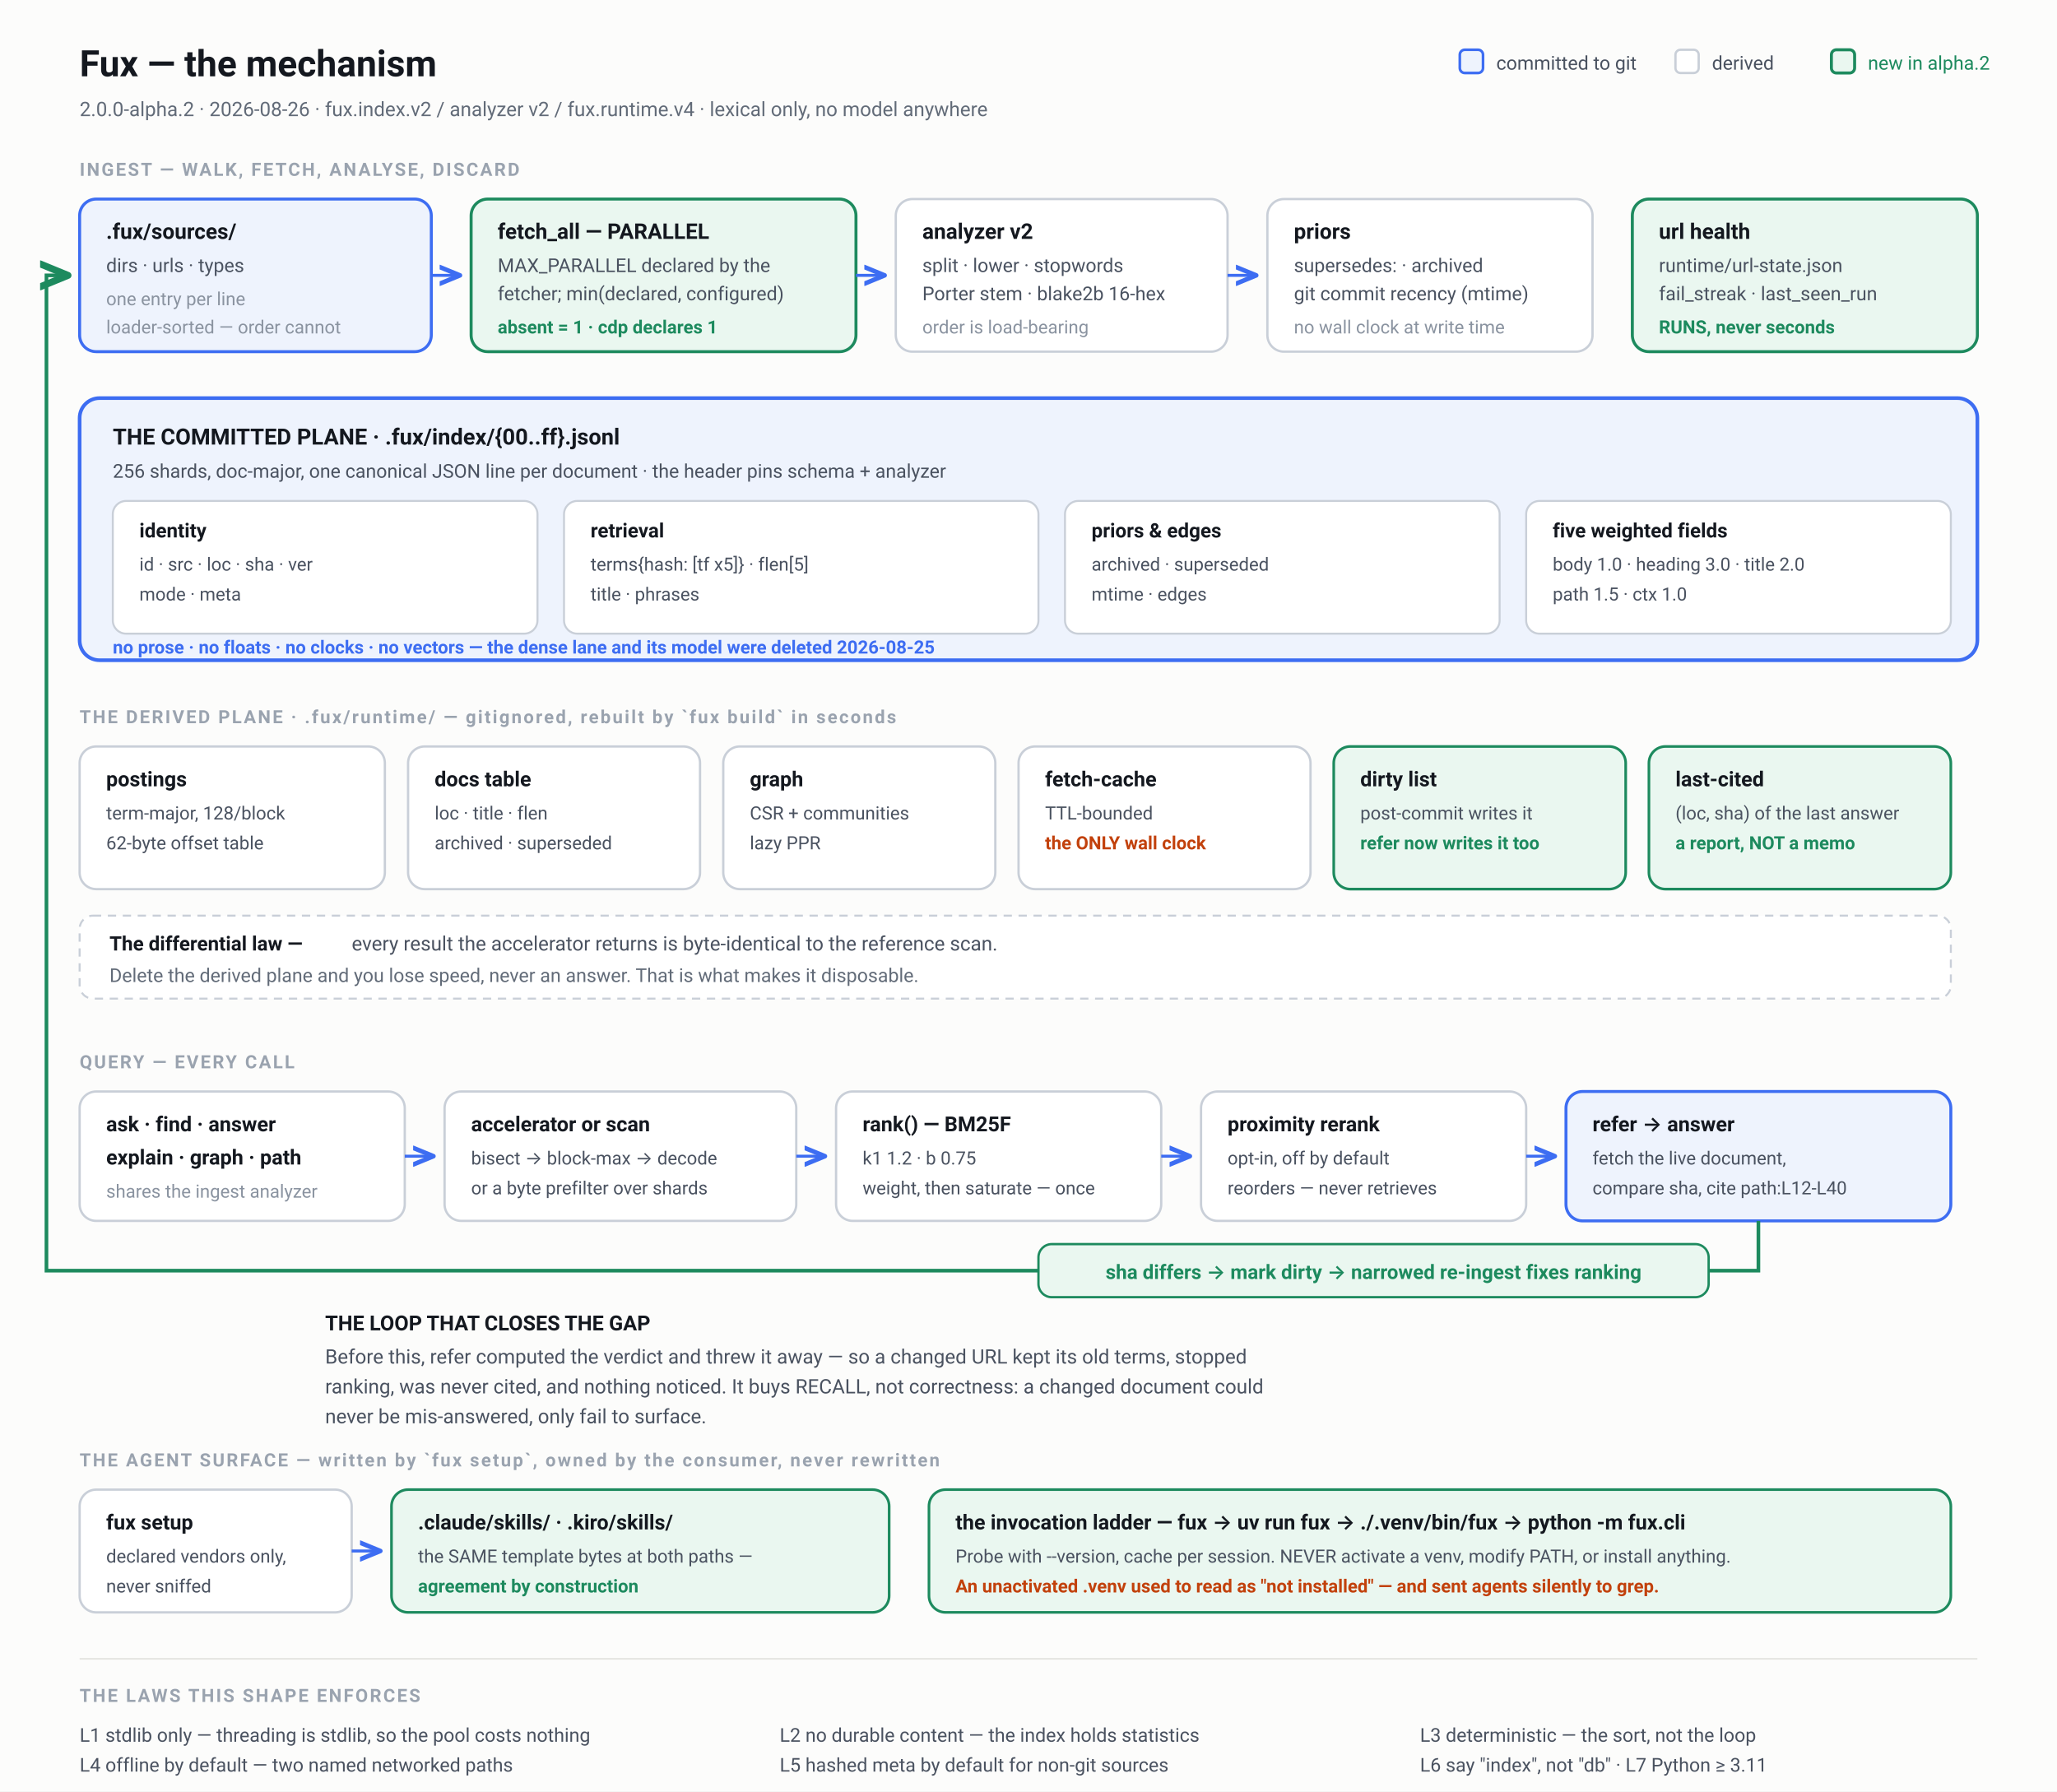
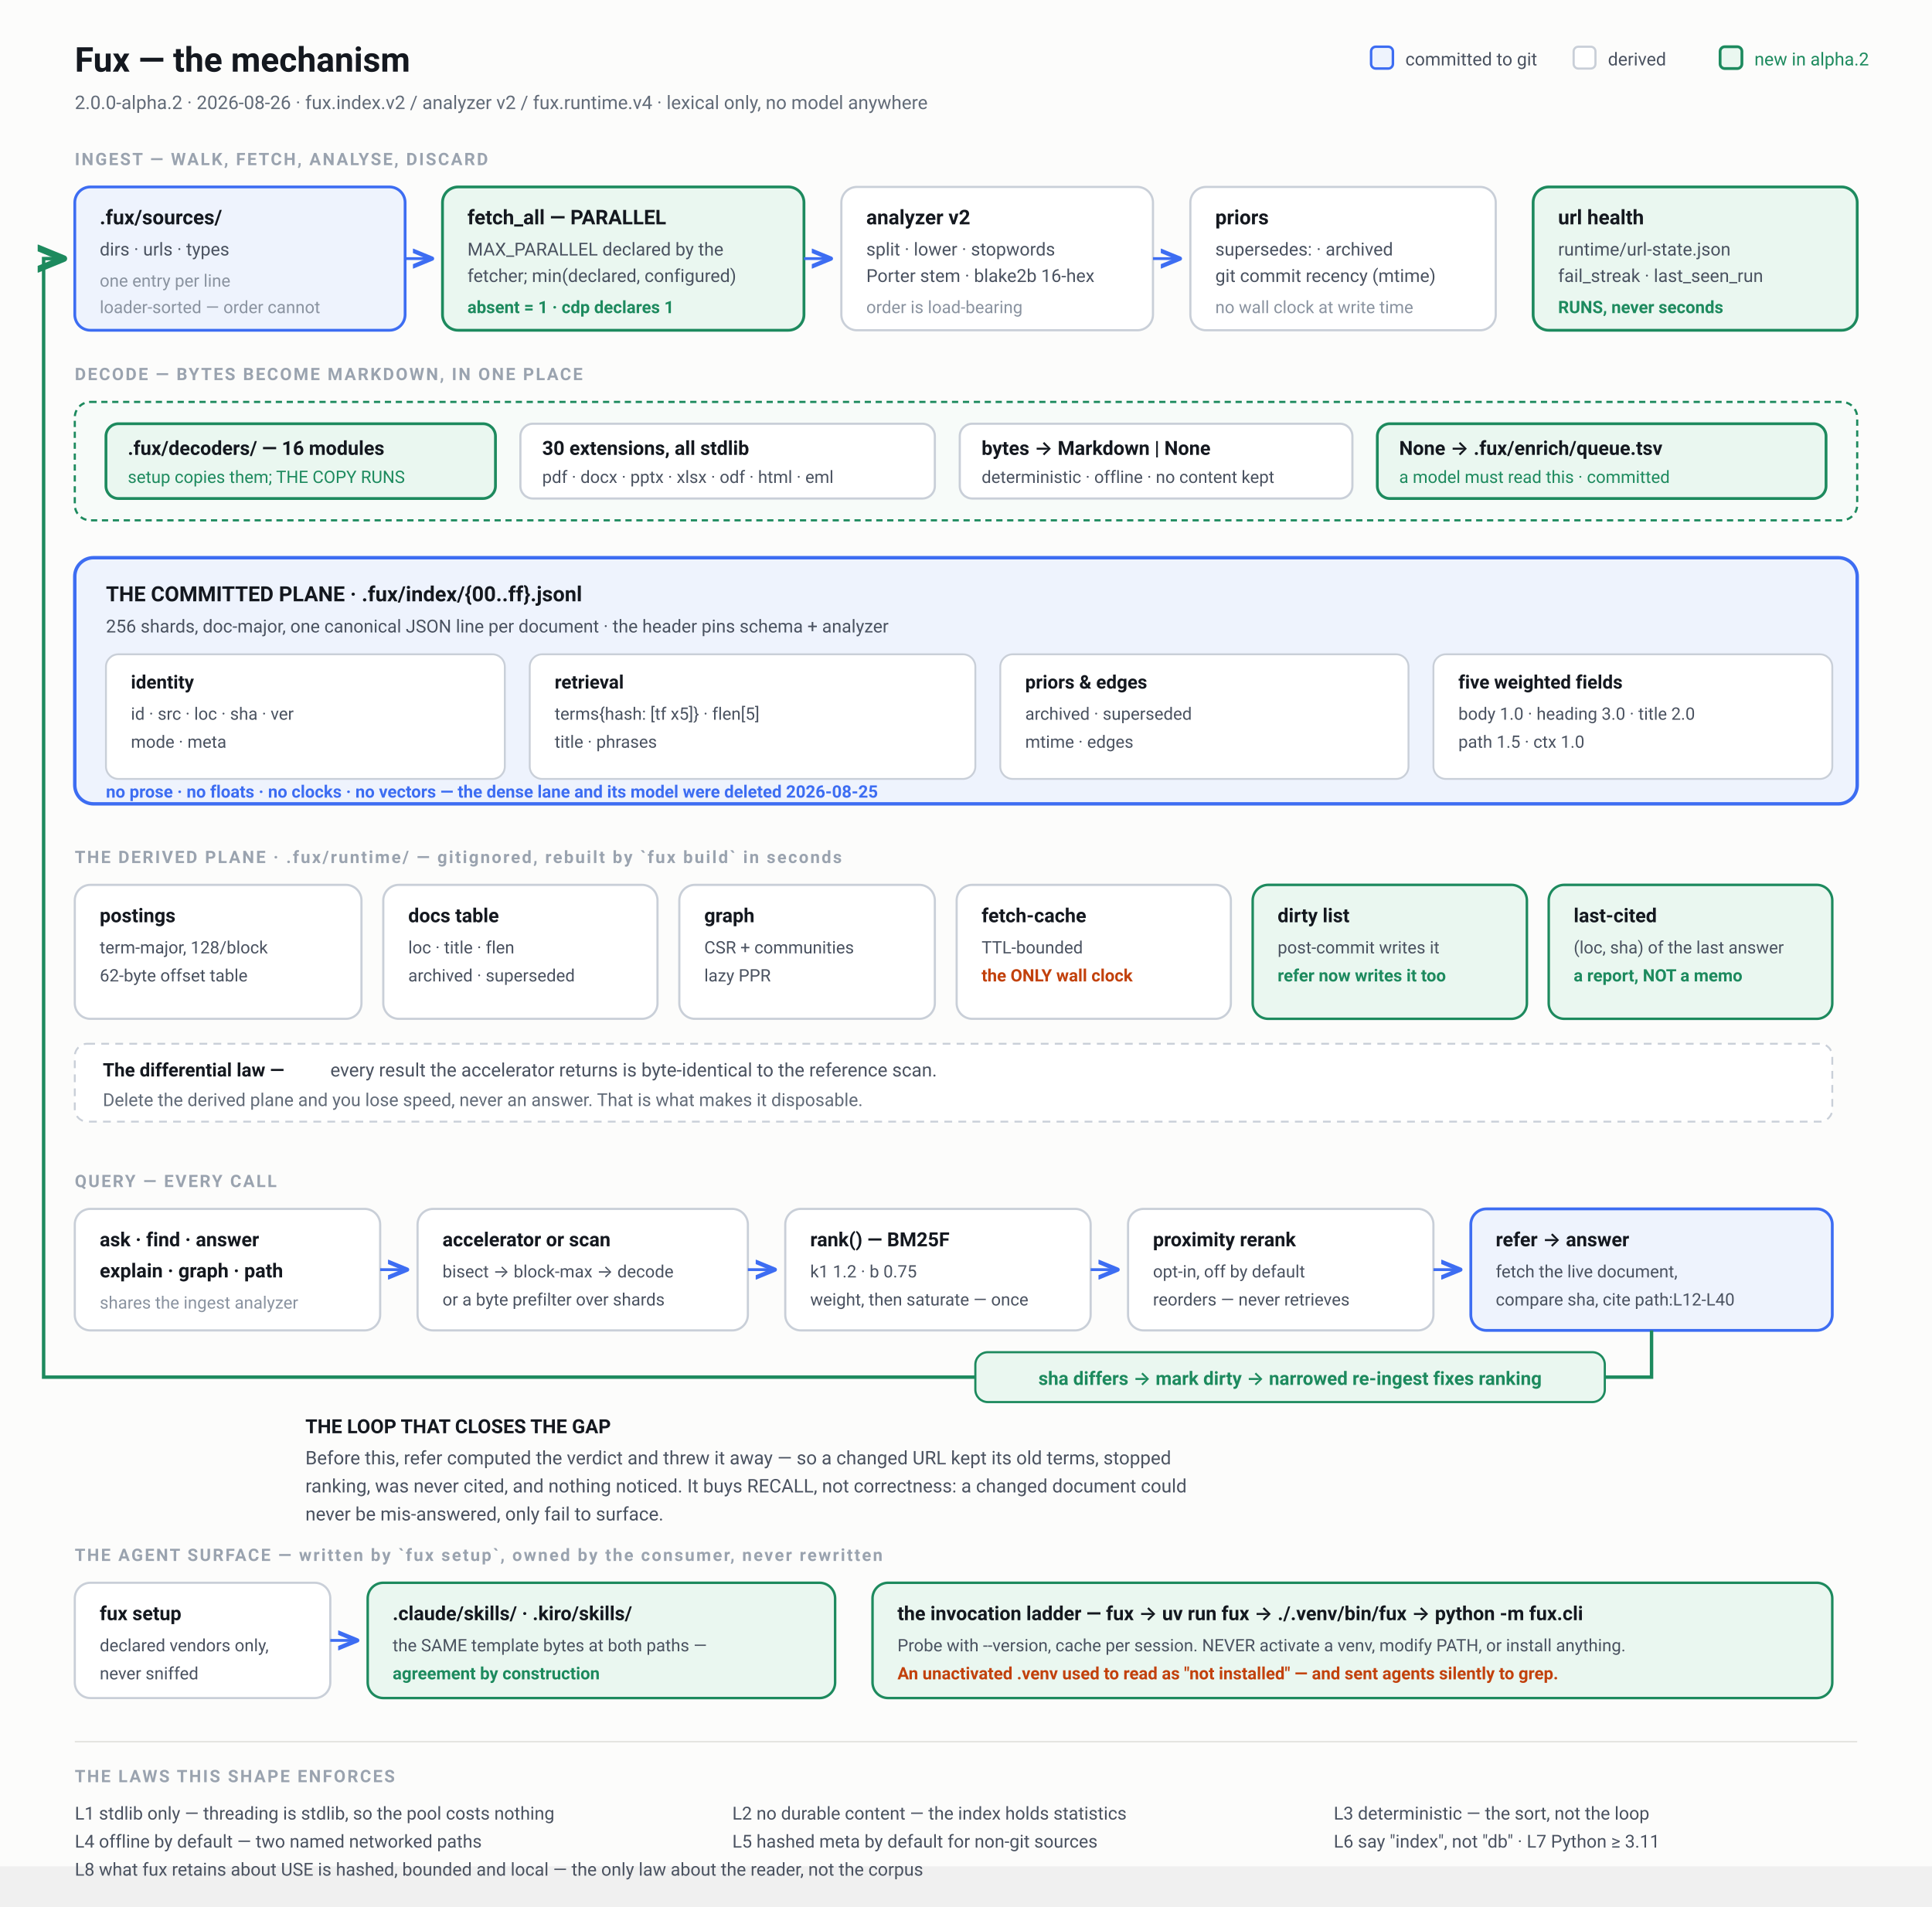
- <svg xmlns="http://www.w3.org/2000/svg" viewBox="0 0 1240 1080" font-family="system-ui, -apple-system, 'Segoe UI', Roboto, sans-serif">
+ <svg xmlns="http://www.w3.org/2000/svg" viewBox="0 0 1240 1224" font-family="system-ui, -apple-system, 'Segoe UI', Roboto, sans-serif">
  <defs>
    <marker id="a" viewBox="0 0 10 10" refX="9" refY="5" markerWidth="8" markerHeight="8" orient="auto-start-reverse">
      <path d="M 0 1.5 L 8.5 5 L 0 8.5" fill="none" stroke="#3d6df2" stroke-width="1.9" stroke-linecap="round" stroke-linejoin="round" />
    </marker>
    <marker id="g" viewBox="0 0 10 10" refX="9" refY="5" markerWidth="9" markerHeight="9" orient="auto-start-reverse">
      <path d="M 0 1.5 L 8.5 5 L 0 8.5" fill="none" stroke="#1d8a5e" stroke-width="2.1" stroke-linecap="round" stroke-linejoin="round" />
    </marker>
    <marker id="m" viewBox="0 0 10 10" refX="9" refY="5" markerWidth="8" markerHeight="8" orient="auto-start-reverse">
      <path d="M 0 1.5 L 8.5 5 L 0 8.5" fill="none" stroke="#8a93a0" stroke-width="1.7" stroke-linecap="round" stroke-linejoin="round" />
    </marker>
  </defs>
-   <rect width="1240" height="1080" fill="#fcfcfb" />
+   <rect width="1240" height="1198" fill="#fcfcfb" />
  <text x="48" y="46" font-size="22" fill="#14181f" font-weight="600">Fux — the mechanism</text>
  <text x="48" y="70" font-size="12" fill="#626b78">2.0.0-alpha.2 · 2026-08-26 · fux.index.v2 / analyzer v2 / fux.runtime.v4 · lexical only, no model anywhere</text>
  <rect x="880" y="30" width="14" height="14" rx="3" fill="#eef3fd" stroke="#3d6df2" stroke-width="1.6" />
  <text x="902" y="42" font-size="11.5" fill="#4a5260">committed to git</text>
  <rect x="1010" y="30" width="14" height="14" rx="3" fill="#ffffff" stroke="#c9cfd8" stroke-width="1.4" />
  <text x="1032" y="42" font-size="11.5" fill="#4a5260">derived</text>
  <rect x="1104" y="30" width="14" height="14" rx="3" fill="#eaf7f0" stroke="#1d8a5e" stroke-width="1.8" />
  <text x="1126" y="42" font-size="11.5" fill="#1d8a5e">new in alpha.2</text>
+   <text x="48" y="244" font-size="11" fill="#9aa3af" font-weight="600" letter-spacing="1.1">DECODE — BYTES BECOME MARKDOWN, IN ONE PLACE</text>
+   <rect x="48" y="258" width="1144" height="76" rx="10" fill="#f7fbf9" stroke="#1d8a5e" stroke-width="1.4" stroke-dasharray="4 3" />
+   <rect x="68" y="272" width="250" height="48" rx="8" fill="#eaf7f0" stroke="#1d8a5e" stroke-width="1.8" />
+   <text x="82" y="292" font-size="12.5" fill="#14181f" font-weight="600">.fux/decoders/ — 16 modules</text>
+   <text x="82" y="310" font-size="11" fill="#1d8a5e">setup copies them; THE COPY RUNS</text>
+   <rect x="334" y="272" width="266" height="48" rx="8" fill="#ffffff" stroke="#c9cfd8" stroke-width="1.4" />
+   <text x="348" y="292" font-size="12.5" fill="#14181f" font-weight="600">30 extensions, all stdlib</text>
+   <text x="348" y="310" font-size="11" fill="#4a5260">pdf · docx · pptx · xlsx · odf · html · eml</text>
+   <rect x="616" y="272" width="252" height="48" rx="8" fill="#ffffff" stroke="#c9cfd8" stroke-width="1.4" />
+   <text x="630" y="292" font-size="12.5" fill="#14181f" font-weight="600">bytes → Markdown | None</text>
+   <text x="630" y="310" font-size="11" fill="#4a5260">deterministic · offline · no content kept</text>
+   <rect x="884" y="272" width="288" height="48" rx="8" fill="#eaf7f0" stroke="#1d8a5e" stroke-width="1.8" />
+   <text x="898" y="292" font-size="12.5" fill="#14181f" font-weight="600">None → .fux/enrich/queue.tsv</text>
+   <text x="898" y="310" font-size="11" fill="#1d8a5e">a model must read this · committed</text>
  <text x="48" y="106" font-size="11" fill="#9aa3af" font-weight="600" letter-spacing="1.1">INGEST — WALK, FETCH, ANALYSE, DISCARD</text>
  <rect x="48" y="120" width="212" height="92" rx="10" fill="#eef3fd" stroke="#3d6df2" stroke-width="1.8" />
  <text x="64" y="144" font-size="13" fill="#14181f" font-weight="600">.fux/sources/</text>
  <text x="64" y="164" font-size="11.5" fill="#4a5260">dirs · urls · types</text>
  <text x="64" y="184" font-size="11" fill="#8a93a0">one entry per line</text>
  <text x="64" y="201" font-size="11" fill="#8a93a0">loader-sorted — order cannot</text>
  <rect x="284" y="120" width="232" height="92" rx="10" fill="#eaf7f0" stroke="#1d8a5e" stroke-width="1.8" />
  <text x="300" y="144" font-size="13" fill="#14181f" font-weight="600">fetch_all — PARALLEL</text>
  <text x="300" y="164" font-size="11.5" fill="#4a5260">MAX_PARALLEL declared by the</text>
  <text x="300" y="181" font-size="11.5" fill="#4a5260">fetcher; min(declared, configured)</text>
  <text x="300" y="201" font-size="11" fill="#1d8a5e" font-weight="600">absent = 1 · cdp declares 1</text>
  <rect x="540" y="120" width="200" height="92" rx="10" fill="#ffffff" stroke="#c9cfd8" stroke-width="1.4" />
  <text x="556" y="144" font-size="13" fill="#14181f" font-weight="600">analyzer v2</text>
  <text x="556" y="164" font-size="11.5" fill="#4a5260">split · lower · stopwords</text>
  <text x="556" y="181" font-size="11.5" fill="#4a5260">Porter stem · blake2b 16-hex</text>
  <text x="556" y="201" font-size="11" fill="#8a93a0">order is load-bearing</text>
  <rect x="764" y="120" width="196" height="92" rx="10" fill="#ffffff" stroke="#c9cfd8" stroke-width="1.4" />
  <text x="780" y="144" font-size="13" fill="#14181f" font-weight="600">priors</text>
  <text x="780" y="164" font-size="11.5" fill="#4a5260">supersedes: · archived</text>
  <text x="780" y="181" font-size="11.5" fill="#4a5260">git commit recency (mtime)</text>
  <text x="780" y="201" font-size="11" fill="#8a93a0">no wall clock at write time</text>
  <rect x="984" y="120" width="208" height="92" rx="10" fill="#eaf7f0" stroke="#1d8a5e" stroke-width="1.8" />
  <text x="1000" y="144" font-size="13" fill="#14181f" font-weight="600">url health</text>
  <text x="1000" y="164" font-size="11.5" fill="#4a5260">runtime/url-state.json</text>
  <text x="1000" y="181" font-size="11.5" fill="#4a5260">fail_streak · last_seen_run</text>
  <text x="1000" y="201" font-size="11" fill="#1d8a5e" font-weight="600">RUNS, never seconds</text>
  <line x1="260" y1="166" x2="278" y2="166" stroke="#3d6df2" stroke-width="1.8" marker-end="url(#a)" />
  <line x1="516" y1="166" x2="534" y2="166" stroke="#3d6df2" stroke-width="1.8" marker-end="url(#a)" />
  <line x1="740" y1="166" x2="758" y2="166" stroke="#3d6df2" stroke-width="1.8" marker-end="url(#a)" />
-   <rect x="48" y="240" width="1144" height="158" rx="12" fill="#eef3fd" stroke="#3d6df2" stroke-width="2.2" />
-   <text x="68" y="268" font-size="13.5" fill="#14181f" font-weight="700">THE COMMITTED PLANE · .fux/index/{00..ff}.jsonl</text>
-   <text x="68" y="288" font-size="11.5" fill="#4a5260">256 shards, doc-major, one canonical JSON line per document · the header pins schema + analyzer</text>
-   <rect x="68" y="302" width="256" height="80" rx="8" fill="#ffffff" stroke="#c9cfd8" stroke-width="1.2" />
-   <text x="84" y="324" font-size="12" fill="#14181f" font-weight="600">identity</text>
-   <text x="84" y="344" font-size="11" fill="#4a5260">id · src · loc · sha · ver</text>
-   <text x="84" y="362" font-size="11" fill="#4a5260">mode · meta</text>
-   <rect x="340" y="302" width="286" height="80" rx="8" fill="#ffffff" stroke="#c9cfd8" stroke-width="1.2" />
-   <text x="356" y="324" font-size="12" fill="#14181f" font-weight="600">retrieval</text>
-   <text x="356" y="344" font-size="11" fill="#4a5260">terms{hash: [tf x5]} · flen[5]</text>
-   <text x="356" y="362" font-size="11" fill="#4a5260">title · phrases</text>
-   <rect x="642" y="302" width="262" height="80" rx="8" fill="#ffffff" stroke="#c9cfd8" stroke-width="1.2" />
-   <text x="658" y="324" font-size="12" fill="#14181f" font-weight="600">priors &amp; edges</text>
-   <text x="658" y="344" font-size="11" fill="#4a5260">archived · superseded</text>
-   <text x="658" y="362" font-size="11" fill="#4a5260">mtime · edges</text>
-   <rect x="920" y="302" width="256" height="80" rx="8" fill="#ffffff" stroke="#c9cfd8" stroke-width="1.2" />
-   <text x="936" y="324" font-size="12" fill="#14181f" font-weight="600">five weighted fields</text>
-   <text x="936" y="344" font-size="11" fill="#4a5260">body 1.0 · heading 3.0 · title 2.0</text>
-   <text x="936" y="362" font-size="11" fill="#4a5260">path 1.5 · ctx 1.0</text>
-   <text x="68" y="394" font-size="11" fill="#3d6df2" font-weight="600">no prose · no floats · no clocks · no vectors — the dense lane and its model were deleted 2026-08-25</text>
-   <text x="48" y="436" font-size="11" fill="#9aa3af" font-weight="600" letter-spacing="1.1">THE DERIVED PLANE · .fux/runtime/ — gitignored, rebuilt by `fux build` in seconds</text>
-   <rect x="48" y="450" width="184" height="86" rx="10" fill="#ffffff" stroke="#c9cfd8" stroke-width="1.4" />
-   <text x="64" y="474" font-size="12.5" fill="#14181f" font-weight="600">postings</text>
-   <text x="64" y="494" font-size="11" fill="#4a5260">term-major, 128/block</text>
-   <text x="64" y="512" font-size="11" fill="#4a5260">62-byte offset table</text>
-   <rect x="246" y="450" width="176" height="86" rx="10" fill="#ffffff" stroke="#c9cfd8" stroke-width="1.4" />
-   <text x="262" y="474" font-size="12.5" fill="#14181f" font-weight="600">docs table</text>
-   <text x="262" y="494" font-size="11" fill="#4a5260">loc · title · flen</text>
-   <text x="262" y="512" font-size="11" fill="#4a5260">archived · superseded</text>
-   <rect x="436" y="450" width="164" height="86" rx="10" fill="#ffffff" stroke="#c9cfd8" stroke-width="1.4" />
-   <text x="452" y="474" font-size="12.5" fill="#14181f" font-weight="600">graph</text>
-   <text x="452" y="494" font-size="11" fill="#4a5260">CSR + communities</text>
-   <text x="452" y="512" font-size="11" fill="#4a5260">lazy PPR</text>
-   <rect x="614" y="450" width="176" height="86" rx="10" fill="#ffffff" stroke="#c9cfd8" stroke-width="1.4" />
-   <text x="630" y="474" font-size="12.5" fill="#14181f" font-weight="600">fetch-cache</text>
-   <text x="630" y="494" font-size="11" fill="#4a5260">TTL-bounded</text>
-   <text x="630" y="512" font-size="11" fill="#c2410c" font-weight="600">the ONLY wall clock</text>
-   <rect x="804" y="450" width="176" height="86" rx="10" fill="#eaf7f0" stroke="#1d8a5e" stroke-width="1.6" />
-   <text x="820" y="474" font-size="12.5" fill="#14181f" font-weight="600">dirty list</text>
-   <text x="820" y="494" font-size="11" fill="#4a5260">post-commit writes it</text>
-   <text x="820" y="512" font-size="11" fill="#1d8a5e" font-weight="600">refer now writes it too</text>
-   <rect x="994" y="450" width="182" height="86" rx="10" fill="#eaf7f0" stroke="#1d8a5e" stroke-width="1.6" />
-   <text x="1010" y="474" font-size="12.5" fill="#14181f" font-weight="600">last-cited</text>
-   <text x="1010" y="494" font-size="11" fill="#4a5260">(loc, sha) of the last answer</text>
-   <text x="1010" y="512" font-size="11" fill="#1d8a5e" font-weight="600">a report, NOT a memo</text>
-   <rect x="48" y="552" width="1128" height="50" rx="8" fill="#ffffff" stroke="#c9cfd8" stroke-width="1.2" stroke-dasharray="5 4" />
-   <text x="66" y="573" font-size="12" fill="#14181f" font-weight="600">The differential law —</text>
-   <text x="212" y="573" font-size="12" fill="#4a5260">every result the accelerator returns is byte-identical to the reference scan.</text>
-   <text x="66" y="592" font-size="11.5" fill="#626b78">Delete the derived plane and you lose speed, never an answer. That is what makes it disposable.</text>
-   <text x="48" y="644" font-size="11" fill="#9aa3af" font-weight="600" letter-spacing="1.1">QUERY — EVERY CALL</text>
-   <rect x="48" y="658" width="196" height="78" rx="10" fill="#ffffff" stroke="#c9cfd8" stroke-width="1.4" />
-   <text x="64" y="682" font-size="12.5" fill="#14181f" font-weight="600">ask · find · answer</text>
-   <text x="64" y="702" font-size="12.5" fill="#14181f" font-weight="600">explain · graph · path</text>
-   <text x="64" y="722" font-size="11" fill="#8a93a0">shares the ingest analyzer</text>
-   <rect x="268" y="658" width="212" height="78" rx="10" fill="#ffffff" stroke="#c9cfd8" stroke-width="1.4" />
-   <text x="284" y="682" font-size="12.5" fill="#14181f" font-weight="600">accelerator or scan</text>
-   <text x="284" y="702" font-size="11" fill="#4a5260">bisect → block-max → decode</text>
-   <text x="284" y="720" font-size="11" fill="#4a5260">or a byte prefilter over shards</text>
-   <rect x="504" y="658" width="196" height="78" rx="10" fill="#ffffff" stroke="#c9cfd8" stroke-width="1.4" />
-   <text x="520" y="682" font-size="12.5" fill="#14181f" font-weight="600">rank() — BM25F</text>
-   <text x="520" y="702" font-size="11" fill="#4a5260">k1 1.2 · b 0.75</text>
-   <text x="520" y="720" font-size="11" fill="#4a5260">weight, then saturate — once</text>
-   <rect x="724" y="658" width="196" height="78" rx="10" fill="#ffffff" stroke="#c9cfd8" stroke-width="1.4" />
-   <text x="740" y="682" font-size="12.5" fill="#14181f" font-weight="600">proximity rerank</text>
-   <text x="740" y="702" font-size="11" fill="#4a5260">opt-in, off by default</text>
-   <text x="740" y="720" font-size="11" fill="#4a5260">reorders — never retrieves</text>
-   <rect x="944" y="658" width="232" height="78" rx="10" fill="#eef3fd" stroke="#3d6df2" stroke-width="1.8" />
-   <text x="960" y="682" font-size="12.5" fill="#14181f" font-weight="600">refer → answer</text>
-   <text x="960" y="702" font-size="11" fill="#4a5260">fetch the live document,</text>
-   <text x="960" y="720" font-size="11" fill="#4a5260">compare sha, cite path:L12-L40</text>
-   <line x1="244" y1="697" x2="262" y2="697" stroke="#3d6df2" stroke-width="1.8" marker-end="url(#a)" />
-   <line x1="480" y1="697" x2="498" y2="697" stroke="#3d6df2" stroke-width="1.8" marker-end="url(#a)" />
-   <line x1="700" y1="697" x2="718" y2="697" stroke="#3d6df2" stroke-width="1.8" marker-end="url(#a)" />
-   <line x1="920" y1="697" x2="938" y2="697" stroke="#3d6df2" stroke-width="1.8" marker-end="url(#a)" />
-   <path d="M 1060 736 L 1060 766 L 620 766" fill="none" stroke="#1d8a5e" stroke-width="2.2" />
-   <path d="M 620 766 L 28 766 L 28 166 L 42 166" fill="none" stroke="#1d8a5e" stroke-width="2.2" marker-end="url(#g)" />
-   <rect x="626" y="750" width="404" height="32" rx="8" fill="#eaf7f0" stroke="#1d8a5e" stroke-width="1.4" />
-   <text x="828" y="771" font-size="12" fill="#1d8a5e" text-anchor="middle" font-weight="600">sha differs → mark dirty → narrowed re-ingest fixes ranking</text>
-   <text x="196" y="802" font-size="12.5" fill="#14181f" font-weight="700">THE LOOP THAT CLOSES THE GAP</text>
-   <text x="196" y="822" font-size="12" fill="#4a5260">Before this, refer computed the verdict and threw it away — so a changed URL kept its old terms, stopped</text>
-   <text x="196" y="840" font-size="12" fill="#4a5260">ranking, was never cited, and nothing noticed. It buys RECALL, not correctness: a changed document could</text>
-   <text x="196" y="858" font-size="12" fill="#4a5260">never be mis-answered, only fail to surface.</text>
-   <text x="48" y="884" font-size="11" fill="#9aa3af" font-weight="600" letter-spacing="1.1">THE AGENT SURFACE — written by `fux setup`, owned by the consumer, never rewritten</text>
-   <rect x="48" y="898" width="164" height="74" rx="10" fill="#ffffff" stroke="#c9cfd8" stroke-width="1.4" />
-   <text x="64" y="922" font-size="12.5" fill="#14181f" font-weight="600">fux setup</text>
-   <text x="64" y="942" font-size="11" fill="#4a5260">declared vendors only,</text>
-   <text x="64" y="960" font-size="11" fill="#4a5260">never sniffed</text>
-   <rect x="236" y="898" width="300" height="74" rx="10" fill="#eaf7f0" stroke="#1d8a5e" stroke-width="1.6" />
-   <text x="252" y="922" font-size="12.5" fill="#14181f" font-weight="600">.claude/skills/ · .kiro/skills/</text>
-   <text x="252" y="942" font-size="11" fill="#4a5260">the SAME template bytes at both paths —</text>
-   <text x="252" y="960" font-size="11" fill="#1d8a5e" font-weight="600">agreement by construction</text>
-   <rect x="560" y="898" width="616" height="74" rx="10" fill="#eaf7f0" stroke="#1d8a5e" stroke-width="1.6" />
-   <text x="576" y="922" font-size="12.5" fill="#14181f" font-weight="600">the invocation ladder — fux → uv run fux → ./.venv/bin/fux → python -m fux.cli</text>
-   <text x="576" y="942" font-size="11" fill="#4a5260">Probe with --version, cache per session. NEVER activate a venv, modify PATH, or install anything.</text>
-   <text x="576" y="960" font-size="11" fill="#c2410c" font-weight="600">An unactivated .venv used to read as "not installed" — and sent agents silently to grep.</text>
-   <line x1="212" y1="935" x2="230" y2="935" stroke="#3d6df2" stroke-width="1.8" marker-end="url(#a)" />
-   <line x1="48" y1="1000" x2="1192" y2="1000" stroke="#e4e4e0" stroke-width="1" />
-   <text x="48" y="1026" font-size="11" fill="#9aa3af" font-weight="600" letter-spacing="1.1">THE LAWS THIS SHAPE ENFORCES</text>
-   <text x="48" y="1050" font-size="11.5" fill="#4a5260">L1 stdlib only — threading is stdlib, so the pool costs nothing</text>
-   <text x="470" y="1050" font-size="11.5" fill="#4a5260">L2 no durable content — the index holds statistics</text>
-   <text x="856" y="1050" font-size="11.5" fill="#4a5260">L3 deterministic — the sort, not the loop</text>
-   <text x="48" y="1068" font-size="11.5" fill="#4a5260">L4 offline by default — two named networked paths</text>
-   <text x="470" y="1068" font-size="11.5" fill="#4a5260">L5 hashed meta by default for non-git sources</text>
-   <text x="856" y="1068" font-size="11.5" fill="#4a5260">L6 say "index", not "db" · L7 Python ≥ 3.11</text>
+   <rect x="48" y="358" width="1144" height="158" rx="12" fill="#eef3fd" stroke="#3d6df2" stroke-width="2.2" />
+   <text x="68" y="386" font-size="13.5" fill="#14181f" font-weight="700">THE COMMITTED PLANE · .fux/index/{00..ff}.jsonl</text>
+   <text x="68" y="406" font-size="11.5" fill="#4a5260">256 shards, doc-major, one canonical JSON line per document · the header pins schema + analyzer</text>
+   <rect x="68" y="420" width="256" height="80" rx="8" fill="#ffffff" stroke="#c9cfd8" stroke-width="1.2" />
+   <text x="84" y="442" font-size="12" fill="#14181f" font-weight="600">identity</text>
+   <text x="84" y="462" font-size="11" fill="#4a5260">id · src · loc · sha · ver</text>
+   <text x="84" y="480" font-size="11" fill="#4a5260">mode · meta</text>
+   <rect x="340" y="420" width="286" height="80" rx="8" fill="#ffffff" stroke="#c9cfd8" stroke-width="1.2" />
+   <text x="356" y="442" font-size="12" fill="#14181f" font-weight="600">retrieval</text>
+   <text x="356" y="462" font-size="11" fill="#4a5260">terms{hash: [tf x5]} · flen[5]</text>
+   <text x="356" y="480" font-size="11" fill="#4a5260">title · phrases</text>
+   <rect x="642" y="420" width="262" height="80" rx="8" fill="#ffffff" stroke="#c9cfd8" stroke-width="1.2" />
+   <text x="658" y="442" font-size="12" fill="#14181f" font-weight="600">priors &amp; edges</text>
+   <text x="658" y="462" font-size="11" fill="#4a5260">archived · superseded</text>
+   <text x="658" y="480" font-size="11" fill="#4a5260">mtime · edges</text>
+   <rect x="920" y="420" width="256" height="80" rx="8" fill="#ffffff" stroke="#c9cfd8" stroke-width="1.2" />
+   <text x="936" y="442" font-size="12" fill="#14181f" font-weight="600">five weighted fields</text>
+   <text x="936" y="462" font-size="11" fill="#4a5260">body 1.0 · heading 3.0 · title 2.0</text>
+   <text x="936" y="480" font-size="11" fill="#4a5260">path 1.5 · ctx 1.0</text>
+   <text x="68" y="512" font-size="11" fill="#3d6df2" font-weight="600">no prose · no floats · no clocks · no vectors — the dense lane and its model were deleted 2026-08-25</text>
+   <text x="48" y="554" font-size="11" fill="#9aa3af" font-weight="600" letter-spacing="1.1">THE DERIVED PLANE · .fux/runtime/ — gitignored, rebuilt by `fux build` in seconds</text>
+   <rect x="48" y="568" width="184" height="86" rx="10" fill="#ffffff" stroke="#c9cfd8" stroke-width="1.4" />
+   <text x="64" y="592" font-size="12.5" fill="#14181f" font-weight="600">postings</text>
+   <text x="64" y="612" font-size="11" fill="#4a5260">term-major, 128/block</text>
+   <text x="64" y="630" font-size="11" fill="#4a5260">62-byte offset table</text>
+   <rect x="246" y="568" width="176" height="86" rx="10" fill="#ffffff" stroke="#c9cfd8" stroke-width="1.4" />
+   <text x="262" y="592" font-size="12.5" fill="#14181f" font-weight="600">docs table</text>
+   <text x="262" y="612" font-size="11" fill="#4a5260">loc · title · flen</text>
+   <text x="262" y="630" font-size="11" fill="#4a5260">archived · superseded</text>
+   <rect x="436" y="568" width="164" height="86" rx="10" fill="#ffffff" stroke="#c9cfd8" stroke-width="1.4" />
+   <text x="452" y="592" font-size="12.5" fill="#14181f" font-weight="600">graph</text>
+   <text x="452" y="612" font-size="11" fill="#4a5260">CSR + communities</text>
+   <text x="452" y="630" font-size="11" fill="#4a5260">lazy PPR</text>
+   <rect x="614" y="568" width="176" height="86" rx="10" fill="#ffffff" stroke="#c9cfd8" stroke-width="1.4" />
+   <text x="630" y="592" font-size="12.5" fill="#14181f" font-weight="600">fetch-cache</text>
+   <text x="630" y="612" font-size="11" fill="#4a5260">TTL-bounded</text>
+   <text x="630" y="630" font-size="11" fill="#c2410c" font-weight="600">the ONLY wall clock</text>
+   <rect x="804" y="568" width="176" height="86" rx="10" fill="#eaf7f0" stroke="#1d8a5e" stroke-width="1.6" />
+   <text x="820" y="592" font-size="12.5" fill="#14181f" font-weight="600">dirty list</text>
+   <text x="820" y="612" font-size="11" fill="#4a5260">post-commit writes it</text>
+   <text x="820" y="630" font-size="11" fill="#1d8a5e" font-weight="600">refer now writes it too</text>
+   <rect x="994" y="568" width="182" height="86" rx="10" fill="#eaf7f0" stroke="#1d8a5e" stroke-width="1.6" />
+   <text x="1010" y="592" font-size="12.5" fill="#14181f" font-weight="600">last-cited</text>
+   <text x="1010" y="612" font-size="11" fill="#4a5260">(loc, sha) of the last answer</text>
+   <text x="1010" y="630" font-size="11" fill="#1d8a5e" font-weight="600">a report, NOT a memo</text>
+   <rect x="48" y="670" width="1128" height="50" rx="8" fill="#ffffff" stroke="#c9cfd8" stroke-width="1.2" stroke-dasharray="5 4" />
+   <text x="66" y="691" font-size="12" fill="#14181f" font-weight="600">The differential law —</text>
+   <text x="212" y="691" font-size="12" fill="#4a5260">every result the accelerator returns is byte-identical to the reference scan.</text>
+   <text x="66" y="710" font-size="11.5" fill="#626b78">Delete the derived plane and you lose speed, never an answer. That is what makes it disposable.</text>
+   <text x="48" y="762" font-size="11" fill="#9aa3af" font-weight="600" letter-spacing="1.1">QUERY — EVERY CALL</text>
+   <rect x="48" y="776" width="196" height="78" rx="10" fill="#ffffff" stroke="#c9cfd8" stroke-width="1.4" />
+   <text x="64" y="800" font-size="12.5" fill="#14181f" font-weight="600">ask · find · answer</text>
+   <text x="64" y="820" font-size="12.5" fill="#14181f" font-weight="600">explain · graph · path</text>
+   <text x="64" y="840" font-size="11" fill="#8a93a0">shares the ingest analyzer</text>
+   <rect x="268" y="776" width="212" height="78" rx="10" fill="#ffffff" stroke="#c9cfd8" stroke-width="1.4" />
+   <text x="284" y="800" font-size="12.5" fill="#14181f" font-weight="600">accelerator or scan</text>
+   <text x="284" y="820" font-size="11" fill="#4a5260">bisect → block-max → decode</text>
+   <text x="284" y="838" font-size="11" fill="#4a5260">or a byte prefilter over shards</text>
+   <rect x="504" y="776" width="196" height="78" rx="10" fill="#ffffff" stroke="#c9cfd8" stroke-width="1.4" />
+   <text x="520" y="800" font-size="12.5" fill="#14181f" font-weight="600">rank() — BM25F</text>
+   <text x="520" y="820" font-size="11" fill="#4a5260">k1 1.2 · b 0.75</text>
+   <text x="520" y="838" font-size="11" fill="#4a5260">weight, then saturate — once</text>
+   <rect x="724" y="776" width="196" height="78" rx="10" fill="#ffffff" stroke="#c9cfd8" stroke-width="1.4" />
+   <text x="740" y="800" font-size="12.5" fill="#14181f" font-weight="600">proximity rerank</text>
+   <text x="740" y="820" font-size="11" fill="#4a5260">opt-in, off by default</text>
+   <text x="740" y="838" font-size="11" fill="#4a5260">reorders — never retrieves</text>
+   <rect x="944" y="776" width="232" height="78" rx="10" fill="#eef3fd" stroke="#3d6df2" stroke-width="1.8" />
+   <text x="960" y="800" font-size="12.5" fill="#14181f" font-weight="600">refer → answer</text>
+   <text x="960" y="820" font-size="11" fill="#4a5260">fetch the live document,</text>
+   <text x="960" y="838" font-size="11" fill="#4a5260">compare sha, cite path:L12-L40</text>
+   <line x1="244" y1="815" x2="262" y2="815" stroke="#3d6df2" stroke-width="1.8" marker-end="url(#a)" />
+   <line x1="480" y1="815" x2="498" y2="815" stroke="#3d6df2" stroke-width="1.8" marker-end="url(#a)" />
+   <line x1="700" y1="815" x2="718" y2="815" stroke="#3d6df2" stroke-width="1.8" marker-end="url(#a)" />
+   <line x1="920" y1="815" x2="938" y2="815" stroke="#3d6df2" stroke-width="1.8" marker-end="url(#a)" />
+   <path d="M 1060 854 L 1060 884 L 620 884" fill="none" stroke="#1d8a5e" stroke-width="2.2" />
+   <path d="M 620 884 L 28 884 L 28 166 L 42 166" fill="none" stroke="#1d8a5e" stroke-width="2.2" marker-end="url(#g)" />
+   <rect x="626" y="868" width="404" height="32" rx="8" fill="#eaf7f0" stroke="#1d8a5e" stroke-width="1.4" />
+   <text x="828" y="889" font-size="12" fill="#1d8a5e" text-anchor="middle" font-weight="600">sha differs → mark dirty → narrowed re-ingest fixes ranking</text>
+   <text x="196" y="920" font-size="12.5" fill="#14181f" font-weight="700">THE LOOP THAT CLOSES THE GAP</text>
+   <text x="196" y="940" font-size="12" fill="#4a5260">Before this, refer computed the verdict and threw it away — so a changed URL kept its old terms, stopped</text>
+   <text x="196" y="958" font-size="12" fill="#4a5260">ranking, was never cited, and nothing noticed. It buys RECALL, not correctness: a changed document could</text>
+   <text x="196" y="976" font-size="12" fill="#4a5260">never be mis-answered, only fail to surface.</text>
+   <text x="48" y="1002" font-size="11" fill="#9aa3af" font-weight="600" letter-spacing="1.1">THE AGENT SURFACE — written by `fux setup`, owned by the consumer, never rewritten</text>
+   <rect x="48" y="1016" width="164" height="74" rx="10" fill="#ffffff" stroke="#c9cfd8" stroke-width="1.4" />
+   <text x="64" y="1040" font-size="12.5" fill="#14181f" font-weight="600">fux setup</text>
+   <text x="64" y="1060" font-size="11" fill="#4a5260">declared vendors only,</text>
+   <text x="64" y="1078" font-size="11" fill="#4a5260">never sniffed</text>
+   <rect x="236" y="1016" width="300" height="74" rx="10" fill="#eaf7f0" stroke="#1d8a5e" stroke-width="1.6" />
+   <text x="252" y="1040" font-size="12.5" fill="#14181f" font-weight="600">.claude/skills/ · .kiro/skills/</text>
+   <text x="252" y="1060" font-size="11" fill="#4a5260">the SAME template bytes at both paths —</text>
+   <text x="252" y="1078" font-size="11" fill="#1d8a5e" font-weight="600">agreement by construction</text>
+   <rect x="560" y="1016" width="616" height="74" rx="10" fill="#eaf7f0" stroke="#1d8a5e" stroke-width="1.6" />
+   <text x="576" y="1040" font-size="12.5" fill="#14181f" font-weight="600">the invocation ladder — fux → uv run fux → ./.venv/bin/fux → python -m fux.cli</text>
+   <text x="576" y="1060" font-size="11" fill="#4a5260">Probe with --version, cache per session. NEVER activate a venv, modify PATH, or install anything.</text>
+   <text x="576" y="1078" font-size="11" fill="#c2410c" font-weight="600">An unactivated .venv used to read as "not installed" — and sent agents silently to grep.</text>
+   <line x1="212" y1="1053" x2="230" y2="1053" stroke="#3d6df2" stroke-width="1.8" marker-end="url(#a)" />
+   <line x1="48" y1="1118" x2="1192" y2="1118" stroke="#e4e4e0" stroke-width="1" />
+   <text x="48" y="1144" font-size="11" fill="#9aa3af" font-weight="600" letter-spacing="1.1">THE LAWS THIS SHAPE ENFORCES</text>
+   <text x="48" y="1168" font-size="11.5" fill="#4a5260">L1 stdlib only — threading is stdlib, so the pool costs nothing</text>
+   <text x="470" y="1168" font-size="11.5" fill="#4a5260">L2 no durable content — the index holds statistics</text>
+   <text x="856" y="1168" font-size="11.5" fill="#4a5260">L3 deterministic — the sort, not the loop</text>
+   <text x="48" y="1186" font-size="11.5" fill="#4a5260">L4 offline by default — two named networked paths</text>
+   <text x="470" y="1186" font-size="11.5" fill="#4a5260">L5 hashed meta by default for non-git sources</text>
+   <text x="856" y="1186" font-size="11.5" fill="#4a5260">L6 say "index", not "db" · L7 Python ≥ 3.11</text>
+   <text x="48" y="1204" font-size="11.5" fill="#4a5260">L8 what fux retains about USE is hashed, bounded and local — the only law about the reader, not the corpus</text>
</svg>
